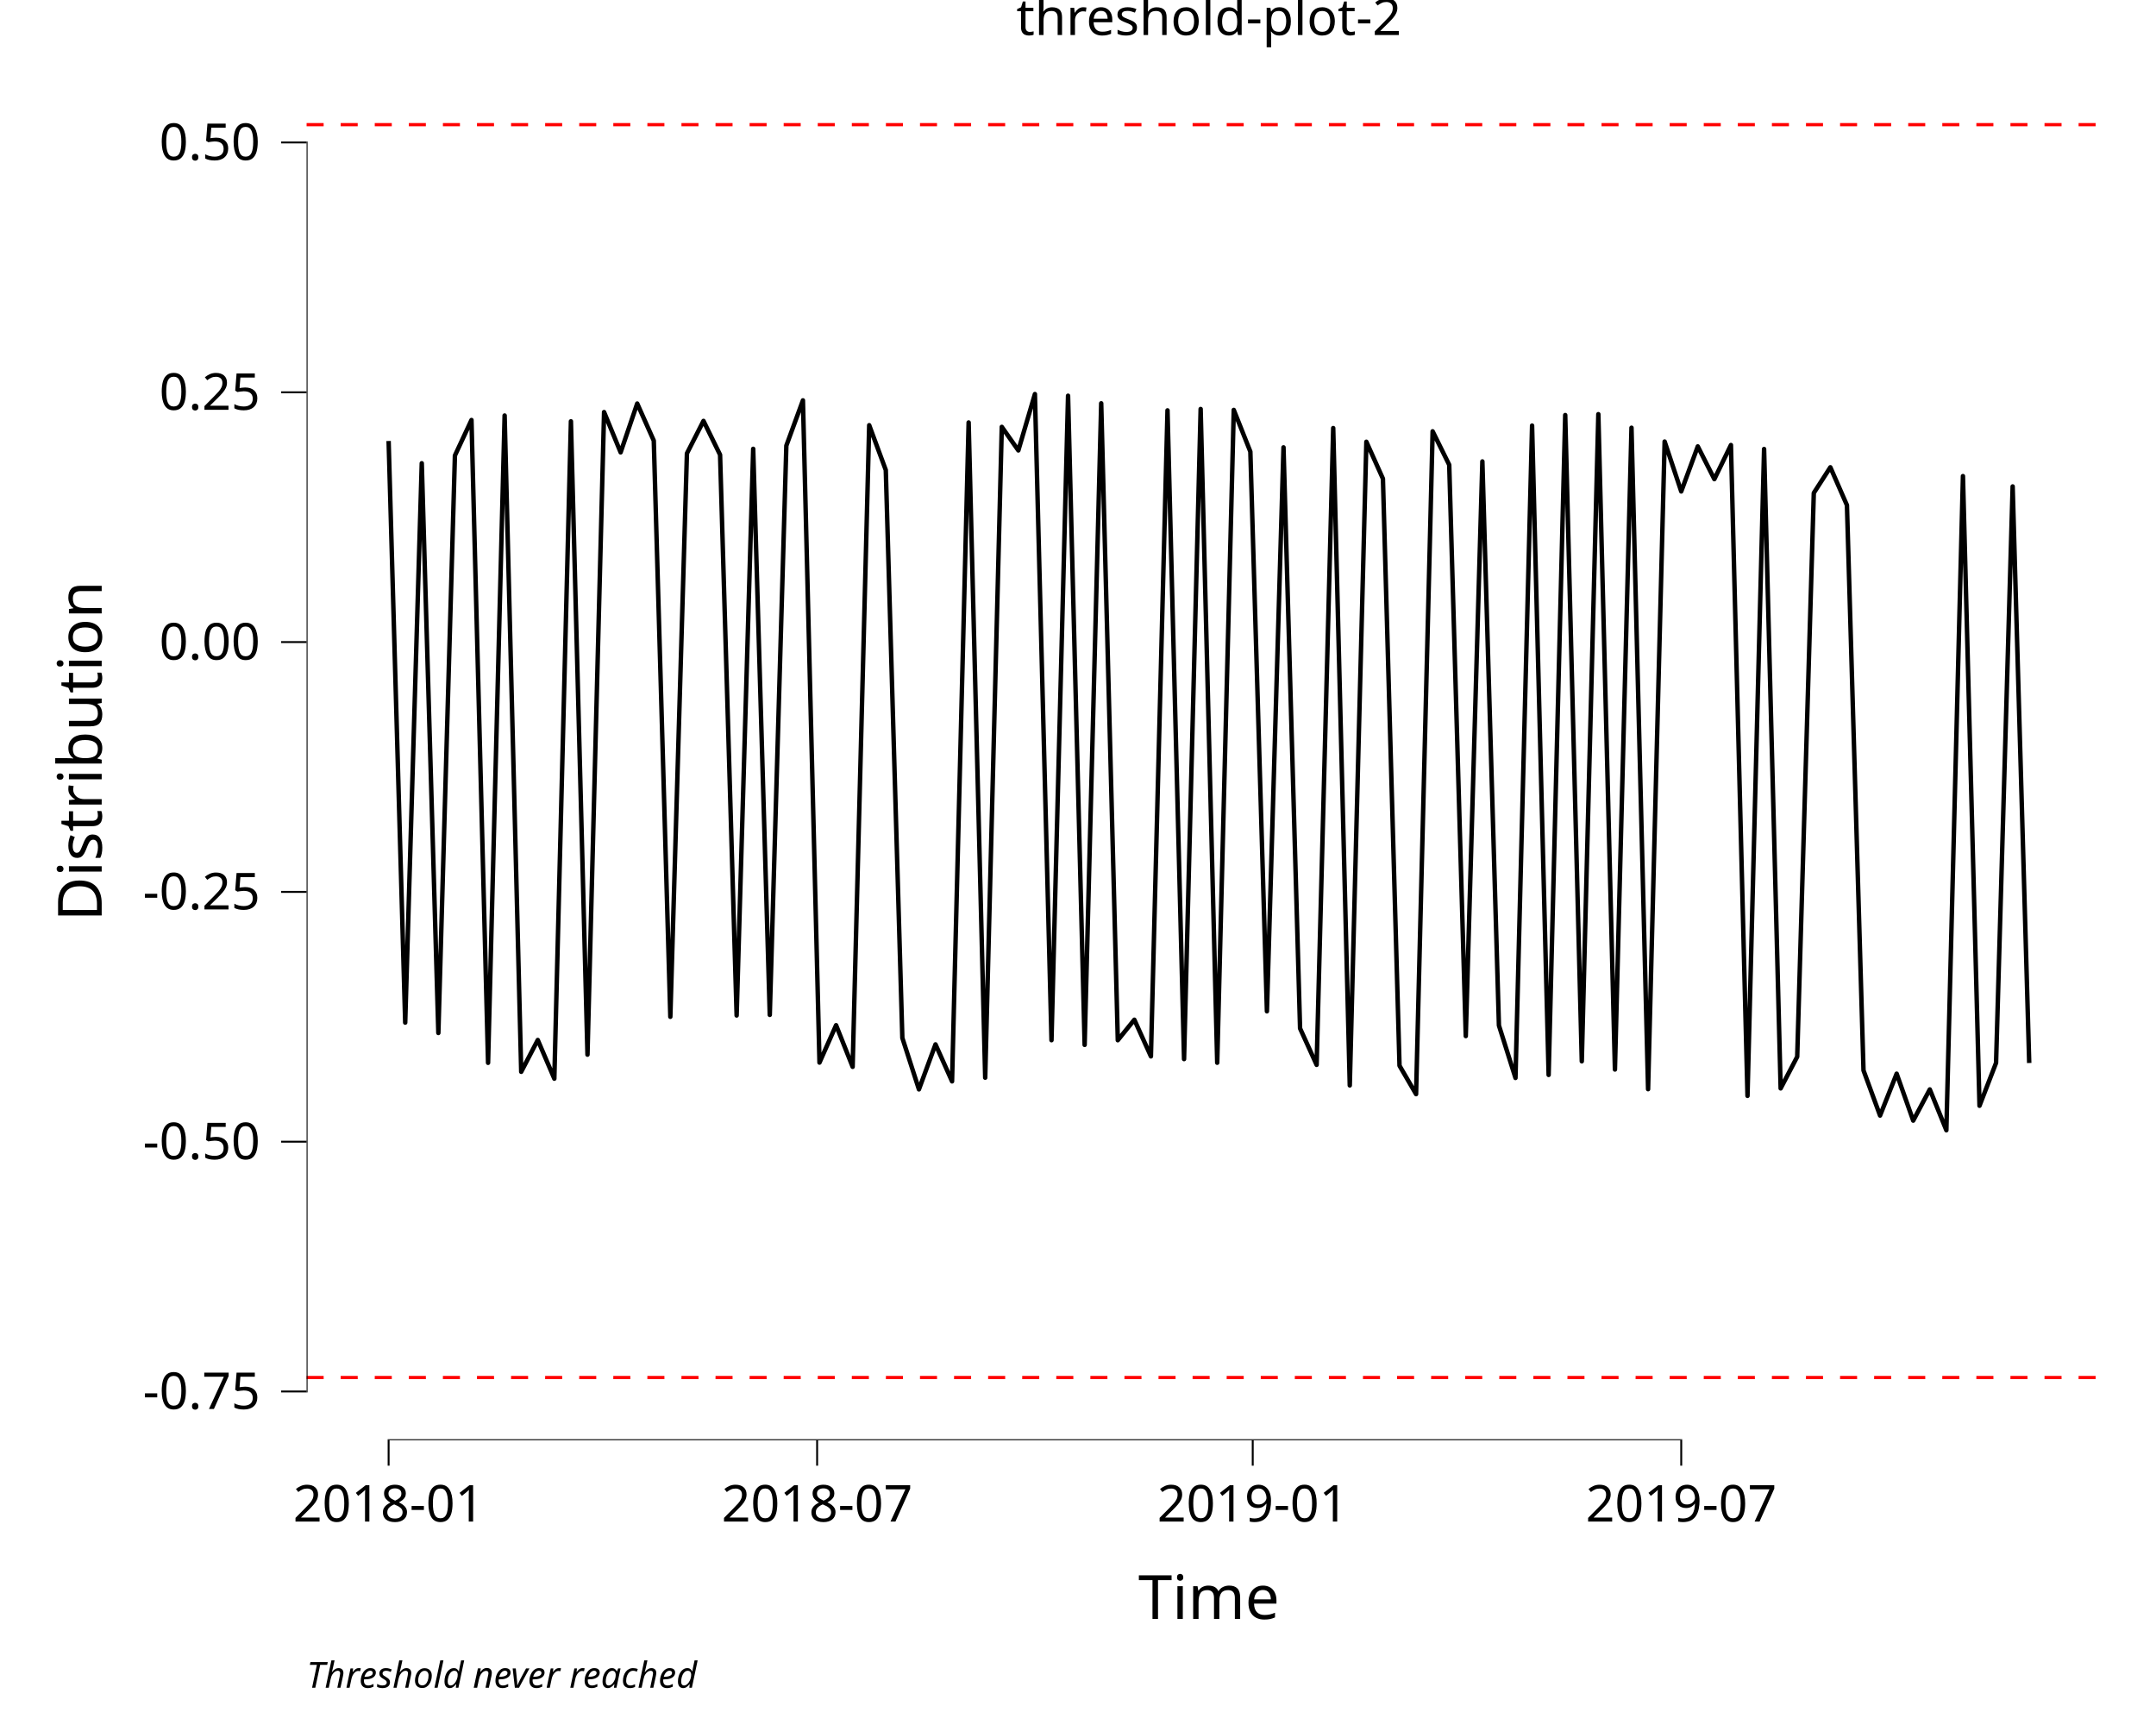
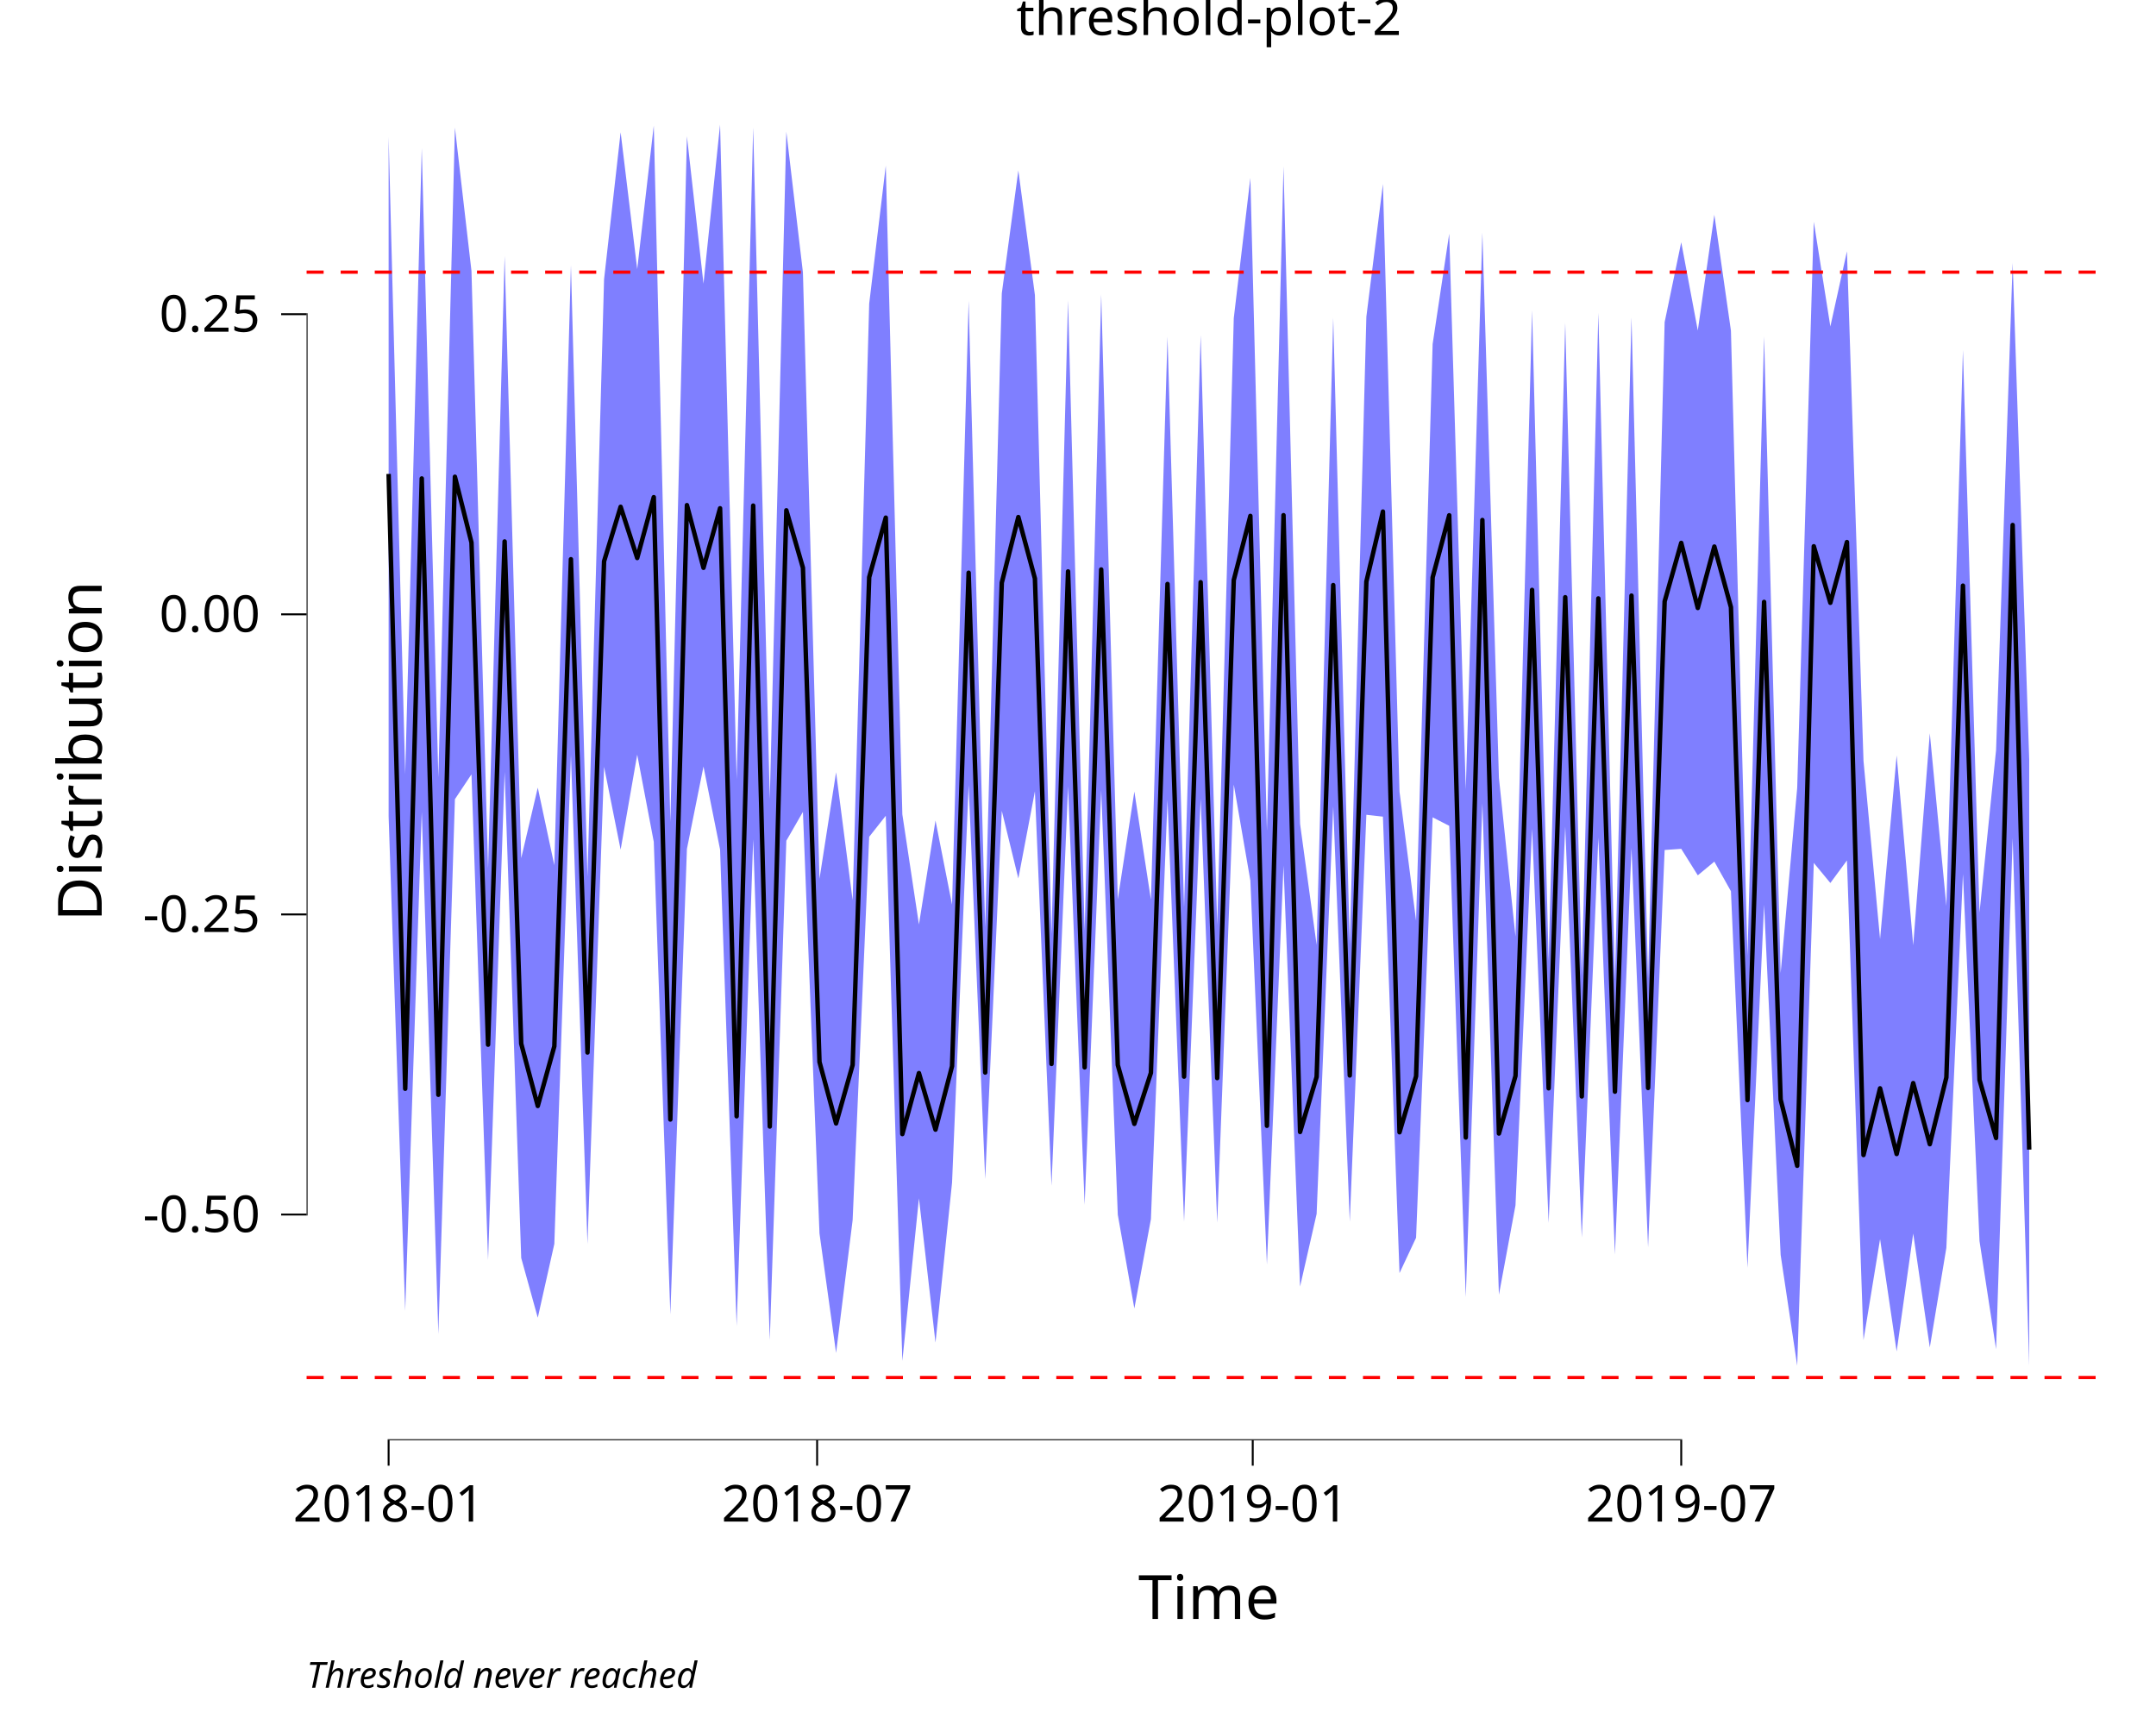
<svg xmlns="http://www.w3.org/2000/svg" class="svglite" data-engine-version="2.0" width="720.00pt" height="576.00pt" viewBox="0 0 720.00 576.00">
  <defs>
    <style type="text/css">
    .svglite line, .svglite polyline, .svglite polygon, .svglite path, .svglite rect, .svglite circle {
      fill: none;
      stroke: #000000;
      stroke-linecap: round;
      stroke-linejoin: round;
      stroke-miterlimit: 10.00;
    }
  </style>
  </defs>
  <rect width="100%" height="100%" style="stroke: none; fill: #FFFFFF;" />
  <defs>
    <clipPath id="cpMC4wMHw3MjAuMDB8MC4wMHw1NzYuMDA=">
      <rect x="0.00" y="0.00" width="720.00" height="576.00" />
    </clipPath>
  </defs>
  <g clip-path="url(#cpMC4wMHw3MjAuMDB8MC4wMHw1NzYuMDA=)">
    <rect x="0.00" y="0.00" width="720.00" height="576.00" style="stroke-width: 10.67; stroke: none;" />
  </g>
  <defs>
    <clipPath id="cpMTAyLjM5fDcwNS4wNnwyMC43MXw0ODAuOTA=">
      <rect x="102.39" y="20.71" width="602.67" height="460.19" />
    </clipPath>
  </defs>
  <g clip-path="url(#cpMTAyLjM5fDcwNS4wNnwyMC43MXw0ODAuOTA=)">
    <rect x="102.39" y="20.71" width="602.67" height="460.19" style="stroke-width: 10.67; stroke: none;" />
-     <polygon points="129.78,147.25 135.32,341.46 140.85,154.69 146.39,344.92 151.92,152.11 157.45,140.25 162.99,354.89 168.52,138.75 174.06,357.89 179.59,347.27 185.12,360.18 190.66,140.69 196.19,352.16 201.73,137.60 207.26,151.05 212.80,134.75 218.33,147.14 223.86,339.52 229.40,151.40 234.93,140.55 240.47,151.86 246.00,339.08 251.53,149.87 257.07,338.88 262.60,148.81 268.14,133.69 273.67,354.81 279.21,342.33 284.74,356.23 290.27,141.98 295.81,156.96 301.34,346.58 306.88,363.76 312.41,348.73 317.94,361.08 323.48,141.07 329.01,359.85 334.55,142.54 340.08,150.40 345.61,131.58 351.15,347.33 356.68,132.14 362.22,348.90 367.75,134.67 373.29,347.34 378.82,340.50 384.35,352.74 389.89,137.03 395.42,353.64 400.96,136.57 406.49,354.86 412.02,136.88 417.56,150.82 423.09,337.68 428.63,149.38 434.16,343.40 439.69,355.57 445.23,142.94 450.76,362.43 456.30,147.51 461.83,159.84 467.37,355.85 472.90,365.35 478.43,144.02 483.97,155.22 489.50,345.96 495.04,154.08 500.57,342.42 506.10,359.94 511.64,142.11 517.17,358.93 522.71,138.60 528.24,354.38 533.77,138.30 539.31,357.12 544.84,142.83 550.38,363.69 555.91,147.44 561.45,164.10 566.98,149.06 572.51,159.99 578.05,148.60 583.58,365.92 589.12,149.93 594.65,363.43 600.18,352.86 605.72,164.61 611.25,156.03 616.79,168.69 622.32,357.42 627.85,372.50 633.39,358.52 638.92,374.19 644.46,363.77 649.99,377.40 655.53,158.98 661.06,369.23 666.59,354.91 672.13,162.43 677.66,354.95 677.66,354.95 672.13,162.43 666.59,354.91 661.06,369.23 655.53,158.98 649.99,377.40 644.46,363.77 638.92,374.19 633.39,358.52 627.85,372.50 622.32,357.42 616.79,168.69 611.25,156.03 605.72,164.61 600.18,352.86 594.65,363.43 589.12,149.93 583.58,365.92 578.05,148.60 572.51,159.99 566.98,149.06 561.45,164.10 555.91,147.44 550.38,363.69 544.84,142.83 539.31,357.12 533.77,138.30 528.24,354.38 522.71,138.60 517.17,358.93 511.64,142.11 506.10,359.94 500.57,342.42 495.04,154.08 489.50,345.96 483.97,155.22 478.43,144.02 472.90,365.35 467.37,355.85 461.83,159.84 456.30,147.51 450.76,362.43 445.23,142.94 439.69,355.57 434.16,343.40 428.63,149.38 423.09,337.68 417.56,150.82 412.02,136.88 406.49,354.86 400.96,136.57 395.42,353.64 389.89,137.03 384.35,352.74 378.82,340.50 373.29,347.34 367.75,134.67 362.22,348.90 356.68,132.14 351.15,347.33 345.61,131.58 340.08,150.40 334.55,142.54 329.01,359.85 323.48,141.07 317.94,361.08 312.41,348.73 306.88,363.76 301.34,346.58 295.81,156.96 290.27,141.98 284.74,356.23 279.21,342.33 273.67,354.81 268.14,133.69 262.60,148.81 257.07,338.88 251.53,149.87 246.00,339.08 240.47,151.86 234.93,140.55 229.40,151.40 223.86,339.52 218.33,147.14 212.80,134.75 207.26,151.05 201.73,137.60 196.19,352.16 190.66,140.69 185.12,360.18 179.59,347.27 174.06,357.89 168.52,138.75 162.99,354.89 157.45,140.25 151.92,152.11 146.39,344.92 140.85,154.69 135.32,341.46 129.78,147.25 " style="stroke-width: 0.00; stroke: none; fill: #0000FF; fill-opacity: 0.50;" />
-     <polyline points="129.78,147.25 135.32,341.46 140.85,154.69 146.39,344.92 151.92,152.11 157.45,140.25 162.99,354.89 168.52,138.75 174.06,357.89 179.59,347.27 185.12,360.18 190.66,140.69 196.19,352.16 201.73,137.60 207.26,151.05 212.80,134.75 218.33,147.14 223.86,339.52 229.40,151.40 234.93,140.55 240.47,151.86 246.00,339.08 251.53,149.87 257.07,338.88 262.60,148.81 268.14,133.69 273.67,354.81 279.21,342.33 284.74,356.23 290.27,141.98 295.81,156.96 301.34,346.58 306.88,363.76 312.41,348.73 317.94,361.08 323.48,141.07 329.01,359.85 334.55,142.54 340.08,150.40 345.61,131.58 351.15,347.33 356.68,132.14 362.22,348.90 367.75,134.67 373.29,347.34 378.82,340.50 384.35,352.74 389.89,137.03 395.42,353.64 400.96,136.57 406.49,354.86 412.02,136.88 417.56,150.82 423.09,337.68 428.63,149.38 434.16,343.40 439.69,355.57 445.23,142.94 450.76,362.43 456.30,147.51 461.83,159.84 467.37,355.85 472.90,365.35 478.43,144.02 483.97,155.22 489.50,345.96 495.04,154.08 500.57,342.42 506.10,359.94 511.64,142.11 517.17,358.93 522.71,138.60 528.24,354.38 533.77,138.30 539.31,357.12 544.84,142.83 550.38,363.69 555.91,147.44 561.45,164.10 566.98,149.06 572.51,159.99 578.05,148.60 583.58,365.92 589.12,149.93 594.65,363.43 600.18,352.86 605.72,164.61 611.25,156.03 616.79,168.69 622.32,357.42 627.85,372.50 633.39,358.52 638.92,374.19 644.46,363.77 649.99,377.40 655.53,158.98 661.06,369.23 666.59,354.91 672.13,162.43 677.66,354.95 " style="stroke-width: 1.07; stroke: none;" />
-     <polyline points="677.66,354.95 672.13,162.43 666.59,354.91 661.06,369.23 655.53,158.98 649.99,377.40 644.46,363.77 638.92,374.19 633.39,358.52 627.85,372.50 622.32,357.42 616.79,168.69 611.25,156.03 605.72,164.61 600.18,352.86 594.65,363.43 589.12,149.93 583.58,365.92 578.05,148.60 572.51,159.99 566.98,149.06 561.45,164.10 555.91,147.44 550.38,363.69 544.84,142.83 539.31,357.12 533.77,138.30 528.24,354.38 522.71,138.60 517.17,358.93 511.64,142.11 506.10,359.94 500.57,342.42 495.04,154.08 489.50,345.96 483.97,155.22 478.43,144.02 472.90,365.35 467.37,355.85 461.83,159.84 456.30,147.51 450.76,362.43 445.23,142.94 439.69,355.57 434.16,343.40 428.63,149.38 423.09,337.68 417.56,150.82 412.02,136.88 406.49,354.86 400.96,136.57 395.42,353.64 389.89,137.03 384.35,352.74 378.82,340.50 373.29,347.34 367.75,134.67 362.22,348.90 356.68,132.14 351.15,347.33 345.61,131.58 340.08,150.40 334.55,142.54 329.01,359.85 323.48,141.07 317.94,361.08 312.41,348.73 306.88,363.76 301.34,346.58 295.81,156.96 290.27,141.98 284.74,356.23 279.21,342.33 273.67,354.81 268.14,133.69 262.60,148.81 257.07,338.88 251.53,149.87 246.00,339.08 240.47,151.86 234.93,140.55 229.40,151.40 223.86,339.52 218.33,147.14 212.80,134.75 207.26,151.05 201.73,137.60 196.19,352.16 190.66,140.69 185.12,360.18 179.59,347.27 174.06,357.89 168.52,138.75 162.99,354.89 157.45,140.25 151.92,152.11 146.39,344.92 140.85,154.69 135.32,341.46 129.78,147.25 " style="stroke-width: 1.07; stroke: none;" />
-     <polyline points="129.78,147.25 135.32,341.46 140.85,154.69 146.39,344.92 151.92,152.11 157.45,140.25 162.99,354.89 168.52,138.75 174.06,357.89 179.59,347.27 185.12,360.18 190.66,140.69 196.19,352.16 201.73,137.60 207.26,151.05 212.80,134.75 218.33,147.14 223.86,339.52 229.40,151.40 234.93,140.55 240.47,151.86 246.00,339.08 251.53,149.87 257.07,338.88 262.60,148.81 268.14,133.69 273.67,354.81 279.21,342.33 284.74,356.23 290.27,141.98 295.81,156.96 301.34,346.58 306.88,363.76 312.41,348.73 317.94,361.08 323.48,141.07 329.01,359.85 334.55,142.54 340.08,150.40 345.61,131.58 351.15,347.33 356.68,132.14 362.22,348.90 367.75,134.67 373.29,347.34 378.82,340.50 384.35,352.74 389.89,137.03 395.42,353.64 400.96,136.57 406.49,354.86 412.02,136.88 417.56,150.82 423.09,337.68 428.63,149.38 434.16,343.40 439.69,355.57 445.23,142.94 450.76,362.43 456.30,147.51 461.83,159.84 467.37,355.85 472.90,365.35 478.43,144.02 483.97,155.22 489.50,345.96 495.04,154.08 500.57,342.42 506.10,359.94 511.64,142.11 517.17,358.93 522.71,138.60 528.24,354.38 533.77,138.30 539.31,357.12 544.84,142.83 550.38,363.69 555.91,147.44 561.45,164.10 566.98,149.06 572.51,159.99 578.05,148.60 583.58,365.92 589.12,149.93 594.65,363.43 600.18,352.86 605.72,164.61 611.25,156.03 616.79,168.69 622.32,357.42 627.85,372.50 633.39,358.52 638.92,374.19 644.46,363.77 649.99,377.40 655.53,158.98 661.06,369.23 666.59,354.91 672.13,162.43 677.66,354.95 " style="stroke-width: 1.49; stroke-linecap: butt;" />
-     <line x1="102.39" y1="41.63" x2="705.06" y2="41.63" style="stroke-width: 1.07; stroke: #FF0000; stroke-dasharray: 5.69,5.69; stroke-linecap: butt;" />
+     <polygon points="129.78,45.68 135.32,258.52 140.85,49.47 146.39,259.56 151.92,42.61 157.45,90.50 162.99,289.93 168.52,85.45 174.06,286.54 179.59,263.00 185.12,288.91 190.66,88.50 196.19,292.72 201.73,93.26 207.26,44.17 212.80,89.87 218.33,41.94 223.86,274.48 229.40,45.51 234.93,94.72 240.47,41.63 246.00,260.19 251.53,42.60 257.07,266.86 262.60,43.98 268.14,90.97 273.67,293.45 279.21,257.87 284.74,300.58 290.27,101.38 295.81,55.32 301.34,271.94 306.88,308.69 312.41,273.99 317.94,302.06 323.48,100.40 329.01,309.67 334.55,97.96 340.08,56.91 345.61,98.52 351.15,311.90 356.68,100.30 362.22,310.78 367.75,98.30 373.29,300.28 378.82,264.32 384.35,300.39 389.89,112.44 395.42,302.93 400.96,111.87 406.49,308.94 412.02,106.25 417.56,59.41 423.09,277.39 428.63,55.55 434.16,275.10 439.69,315.53 445.23,106.16 450.76,315.34 456.30,105.77 461.83,61.44 467.37,264.35 472.90,307.43 478.43,114.89 483.97,78.03 489.50,263.62 495.04,77.69 500.57,259.72 506.10,312.72 511.64,103.59 517.17,320.79 522.71,107.79 528.24,325.70 533.77,104.49 539.31,327.10 544.84,105.94 550.38,326.66 555.91,107.58 561.45,80.89 566.98,110.35 572.51,71.72 578.05,110.43 583.58,319.12 589.12,112.35 594.65,324.92 600.18,263.05 605.72,74.06 611.25,109.02 616.79,83.91 622.32,254.06 627.85,313.58 633.39,252.25 638.92,315.64 644.46,244.87 649.99,302.50 655.53,116.92 661.06,304.74 666.59,250.51 672.13,87.74 677.66,253.63 677.66,455.92 672.13,279.84 666.59,450.52 661.06,414.40 655.53,291.86 649.99,416.66 644.46,449.93 638.92,411.89 633.39,451.27 627.85,413.77 622.32,447.48 616.79,287.31 611.25,294.84 605.72,288.14 600.18,456.02 594.65,419.03 589.12,302.12 583.58,423.33 578.05,297.59 572.51,287.71 566.98,292.28 561.45,283.43 555.91,283.82 550.38,416.47 544.84,283.16 539.31,418.88 533.77,279.73 528.24,413.21 522.71,275.98 517.17,408.33 511.64,276.70 506.10,402.48 500.57,432.32 495.04,268.22 489.50,433.11 483.97,275.75 478.43,272.92 472.90,413.30 467.37,425.10 461.83,272.69 456.30,272.06 450.76,407.97 445.23,269.28 439.69,405.33 434.16,429.60 428.63,289.03 423.09,422.24 417.56,294.01 412.02,261.97 406.49,408.29 400.96,266.71 395.42,407.92 389.89,267.09 384.35,407.09 378.82,436.91 373.29,405.61 367.75,263.91 362.22,402.29 356.68,262.57 351.15,395.91 345.61,264.23 340.08,293.33 334.55,270.75 329.01,393.70 323.48,262.16 317.94,394.91 312.41,448.31 306.88,400.13 301.34,454.42 295.81,272.39 290.27,279.41 284.74,407.40 279.21,451.76 273.67,411.86 268.14,271.09 262.60,280.73 257.07,447.51 251.53,280.23 246.00,442.73 240.47,283.67 234.93,255.96 229.40,283.47 223.86,438.89 218.33,281.10 212.80,251.99 207.26,283.70 201.73,256.05 196.19,415.38 190.66,252.05 185.12,415.35 179.59,440.01 174.06,420.04 168.52,257.73 162.99,420.70 157.45,258.56 151.92,266.86 146.39,445.44 140.85,271.08 135.32,437.69 129.78,272.57 " style="stroke-width: 0.00; stroke: none; stroke-linecap: butt; fill: #0000FF; fill-opacity: 0.50;" />
+     <polyline points="129.78,45.68 135.32,258.52 140.85,49.47 146.39,259.56 151.92,42.61 157.45,90.50 162.99,289.93 168.52,85.45 174.06,286.54 179.59,263.00 185.12,288.91 190.66,88.50 196.19,292.72 201.73,93.26 207.26,44.17 212.80,89.87 218.33,41.94 223.86,274.48 229.40,45.51 234.93,94.72 240.47,41.63 246.00,260.19 251.53,42.60 257.07,266.86 262.60,43.98 268.14,90.97 273.67,293.45 279.21,257.87 284.74,300.58 290.27,101.38 295.81,55.32 301.34,271.94 306.88,308.69 312.41,273.99 317.94,302.06 323.48,100.40 329.01,309.67 334.55,97.96 340.08,56.91 345.61,98.52 351.15,311.90 356.68,100.30 362.22,310.78 367.75,98.30 373.29,300.28 378.82,264.32 384.35,300.39 389.89,112.44 395.42,302.93 400.96,111.87 406.49,308.94 412.02,106.25 417.56,59.41 423.09,277.39 428.63,55.55 434.16,275.10 439.69,315.53 445.23,106.16 450.76,315.34 456.30,105.77 461.83,61.44 467.37,264.35 472.90,307.43 478.43,114.89 483.97,78.03 489.50,263.62 495.04,77.69 500.57,259.72 506.10,312.72 511.64,103.59 517.17,320.79 522.71,107.79 528.24,325.70 533.77,104.49 539.31,327.10 544.84,105.94 550.38,326.66 555.91,107.58 561.45,80.89 566.98,110.35 572.51,71.72 578.05,110.43 583.58,319.12 589.12,112.35 594.65,324.92 600.18,263.05 605.72,74.06 611.25,109.02 616.79,83.91 622.32,254.06 627.85,313.58 633.39,252.25 638.92,315.64 644.46,244.87 649.99,302.50 655.53,116.92 661.06,304.74 666.59,250.51 672.13,87.74 677.66,253.63 " style="stroke-width: 1.07; stroke: none; stroke-linecap: butt;" />
+     <polyline points="677.66,455.92 672.13,279.84 666.59,450.52 661.06,414.40 655.53,291.86 649.99,416.66 644.46,449.93 638.92,411.89 633.39,451.27 627.85,413.77 622.32,447.48 616.79,287.31 611.25,294.84 605.72,288.14 600.18,456.02 594.65,419.03 589.12,302.12 583.58,423.33 578.05,297.59 572.51,287.71 566.98,292.28 561.45,283.43 555.91,283.82 550.38,416.47 544.84,283.16 539.31,418.88 533.77,279.73 528.24,413.21 522.71,275.98 517.17,408.33 511.64,276.70 506.10,402.48 500.57,432.32 495.04,268.22 489.50,433.11 483.97,275.75 478.43,272.92 472.90,413.30 467.37,425.10 461.83,272.69 456.30,272.06 450.76,407.97 445.23,269.28 439.69,405.33 434.16,429.60 428.63,289.03 423.09,422.24 417.56,294.01 412.02,261.97 406.49,408.29 400.96,266.71 395.42,407.92 389.89,267.09 384.35,407.09 378.82,436.91 373.29,405.61 367.75,263.91 362.22,402.29 356.68,262.57 351.15,395.91 345.61,264.23 340.08,293.33 334.55,270.75 329.01,393.70 323.48,262.16 317.94,394.91 312.41,448.31 306.88,400.13 301.34,454.42 295.81,272.39 290.27,279.41 284.74,407.40 279.21,451.76 273.67,411.86 268.14,271.09 262.60,280.73 257.07,447.51 251.53,280.23 246.00,442.73 240.47,283.67 234.93,255.96 229.40,283.47 223.86,438.89 218.33,281.10 212.80,251.99 207.26,283.70 201.73,256.05 196.19,415.38 190.66,252.05 185.12,415.35 179.59,440.01 174.06,420.04 168.52,257.73 162.99,420.70 157.45,258.56 151.92,266.86 146.39,445.44 140.85,271.08 135.32,437.69 129.78,272.57 " style="stroke-width: 1.07; stroke: none; stroke-linecap: butt;" />
+     <polyline points="129.78,158.26 135.32,363.55 140.85,159.76 146.39,365.56 151.92,159.19 157.45,181.17 162.99,348.83 168.52,180.80 174.06,348.49 179.59,369.30 185.12,349.37 190.66,186.73 196.19,351.44 201.73,187.43 207.26,169.23 212.80,186.32 218.33,166.01 223.86,373.82 229.40,168.67 234.93,189.60 240.47,169.72 246.00,372.74 251.53,168.83 257.07,376.16 262.60,170.40 268.14,189.59 273.67,354.60 279.21,375.13 284.74,355.60 290.27,192.74 295.81,172.85 301.34,378.68 306.88,358.32 312.41,377.20 317.94,356.01 323.48,191.25 329.01,358.13 334.55,194.58 340.08,172.65 345.61,193.17 351.15,355.26 356.68,190.81 362.22,356.41 367.75,190.16 373.29,355.63 378.82,375.27 384.35,358.24 389.89,195.00 395.42,359.50 400.96,194.41 406.49,359.99 412.02,193.70 417.56,172.27 423.09,375.92 428.63,172.03 434.16,377.98 439.69,359.60 445.23,195.37 450.76,359.11 456.30,194.22 461.83,170.82 467.37,378.08 472.90,359.38 478.43,192.82 483.97,172.06 489.50,379.83 495.04,173.64 500.57,378.50 506.10,359.26 511.64,196.98 517.17,363.40 522.71,199.42 528.24,366.11 533.77,199.82 539.31,364.52 544.84,198.88 550.38,363.28 555.91,200.82 561.45,181.28 566.98,203.01 572.51,182.50 578.05,202.75 583.58,367.33 589.12,200.99 594.65,367.16 600.18,389.27 605.72,182.41 611.25,201.28 616.79,181.00 622.32,385.68 627.85,363.41 633.39,385.34 638.92,361.66 644.46,382.06 649.99,359.79 655.53,195.56 661.06,360.56 666.59,379.99 672.13,175.31 677.66,383.87 " style="stroke-width: 1.49; stroke-linecap: butt;" />
+     <line x1="102.39" y1="90.87" x2="705.06" y2="90.87" style="stroke-width: 1.07; stroke: #FF0000; stroke-dasharray: 5.69,5.69; stroke-linecap: butt;" />
    <line x1="102.39" y1="459.98" x2="705.06" y2="459.98" style="stroke-width: 1.07; stroke: #FF0000; stroke-dasharray: 5.69,5.69; stroke-linecap: butt;" />
    <line x1="129.46" y1="480.90" x2="561.76" y2="480.90" style="stroke-width: 0.64; stroke-linecap: butt;" />
-     <line x1="102.39" y1="464.95" x2="102.39" y2="47.26" style="stroke-width: 0.64; stroke-linecap: butt;" />
+     <line x1="102.39" y1="405.87" x2="102.39" y2="104.61" style="stroke-width: 0.64; stroke-linecap: butt;" />
    <rect x="102.39" y="20.71" width="602.67" height="460.19" style="stroke-width: 0.00; stroke: none;" />
  </g>
  <g clip-path="url(#cpMC4wMHw3MjAuMDB8MC4wMHw1NzYuMDA=)">
-     <polyline points="102.39,480.90 102.39,20.71 " style="stroke-width: 0.00; stroke: none; stroke-linecap: butt;" />
-     <text x="86.91" y="470.48" text-anchor="end" style="font-size: 17.00px; font-family: sans;" textLength="38.75px" lengthAdjust="spacingAndGlyphs">-0.75</text>
-     <text x="86.91" y="387.07" text-anchor="end" style="font-size: 17.00px; font-family: sans;" textLength="38.75px" lengthAdjust="spacingAndGlyphs">-0.50</text>
-     <text x="86.91" y="303.66" text-anchor="end" style="font-size: 17.00px; font-family: sans;" textLength="38.75px" lengthAdjust="spacingAndGlyphs">-0.25</text>
-     <text x="86.91" y="220.25" text-anchor="end" style="font-size: 17.00px; font-family: sans;" textLength="33.09px" lengthAdjust="spacingAndGlyphs">0.00</text>
-     <text x="86.91" y="136.84" text-anchor="end" style="font-size: 17.00px; font-family: sans;" textLength="33.09px" lengthAdjust="spacingAndGlyphs">0.25</text>
-     <text x="86.91" y="53.42" text-anchor="end" style="font-size: 17.00px; font-family: sans;" textLength="33.09px" lengthAdjust="spacingAndGlyphs">0.50</text>
-     <polyline points="93.89,464.63 102.39,464.63 " style="stroke-width: 0.64; stroke-linecap: butt;" />
-     <polyline points="93.89,381.22 102.39,381.22 " style="stroke-width: 0.64; stroke-linecap: butt;" />
-     <polyline points="93.89,297.81 102.39,297.81 " style="stroke-width: 0.64; stroke-linecap: butt;" />
-     <polyline points="93.89,214.40 102.39,214.40 " style="stroke-width: 0.64; stroke-linecap: butt;" />
-     <polyline points="93.89,130.99 102.39,130.99 " style="stroke-width: 0.64; stroke-linecap: butt;" />
-     <polyline points="93.89,47.57 102.39,47.57 " style="stroke-width: 0.64; stroke-linecap: butt;" />
-     <polyline points="102.39,480.90 705.06,480.90 " style="stroke-width: 0.00; stroke: none; stroke-linecap: butt;" />
+     <polyline points="102.39,480.90 102.39,20.71 " style="stroke-width: 0.00; stroke: none; stroke-linecap: square;" />
+     <text x="86.91" y="411.40" text-anchor="end" style="font-size: 17.00px; font-family: sans;" textLength="38.75px" lengthAdjust="spacingAndGlyphs">-0.50</text>
+     <text x="86.91" y="311.19" text-anchor="end" style="font-size: 17.00px; font-family: sans;" textLength="38.75px" lengthAdjust="spacingAndGlyphs">-0.25</text>
+     <text x="86.91" y="210.98" text-anchor="end" style="font-size: 17.00px; font-family: sans;" textLength="33.09px" lengthAdjust="spacingAndGlyphs">0.00</text>
+     <text x="86.91" y="110.77" text-anchor="end" style="font-size: 17.00px; font-family: sans;" textLength="33.09px" lengthAdjust="spacingAndGlyphs">0.25</text>
+     <polyline points="93.89,405.55 102.39,405.55 " style="stroke-width: 0.64; stroke-linecap: butt;" />
+     <polyline points="93.89,305.34 102.39,305.34 " style="stroke-width: 0.64; stroke-linecap: butt;" />
+     <polyline points="93.89,205.13 102.39,205.13 " style="stroke-width: 0.64; stroke-linecap: butt;" />
+     <polyline points="93.89,104.92 102.39,104.92 " style="stroke-width: 0.64; stroke-linecap: butt;" />
+     <polyline points="102.39,480.90 705.06,480.90 " style="stroke-width: 0.00; stroke: none; stroke-linecap: square;" />
    <polyline points="129.78,489.41 129.78,480.90 " style="stroke-width: 0.64; stroke-linecap: butt;" />
    <polyline points="272.88,489.41 272.88,480.90 " style="stroke-width: 0.64; stroke-linecap: butt;" />
    <polyline points="418.35,489.41 418.35,480.90 " style="stroke-width: 0.64; stroke-linecap: butt;" />
    <polyline points="561.45,489.41 561.45,480.90 " style="stroke-width: 0.64; stroke-linecap: butt;" />
    <text x="129.78" y="508.08" text-anchor="middle" style="font-size: 17.00px; font-family: sans;" textLength="62.39px" lengthAdjust="spacingAndGlyphs">2018-01</text>
    <text x="272.88" y="508.08" text-anchor="middle" style="font-size: 17.00px; font-family: sans;" textLength="62.39px" lengthAdjust="spacingAndGlyphs">2018-07</text>
    <text x="418.35" y="508.08" text-anchor="middle" style="font-size: 17.00px; font-family: sans;" textLength="62.39px" lengthAdjust="spacingAndGlyphs">2019-01</text>
    <text x="561.45" y="508.08" text-anchor="middle" style="font-size: 17.00px; font-family: sans;" textLength="62.39px" lengthAdjust="spacingAndGlyphs">2019-07</text>
    <text x="403.72" y="540.59" text-anchor="middle" style="font-size: 20.40px; font-family: sans;" textLength="45.34px" lengthAdjust="spacingAndGlyphs">Time</text>
    <text transform="translate(33.96,250.81) rotate(-90)" text-anchor="middle" style="font-size: 20.40px; font-family: sans;" textLength="102.04px" lengthAdjust="spacingAndGlyphs">Distribution</text>
    <text x="403.72" y="11.70" text-anchor="middle" style="font-size: 17.00px; font-family: sans;" textLength="118.13px" lengthAdjust="spacingAndGlyphs">threshold-plot-2</text>
    <text x="102.39" y="563.55" style="font-size: 12.00px; font-style: italic; font-family: sans;" textLength="133.43px" lengthAdjust="spacingAndGlyphs">Threshold never reached</text>
  </g>
</svg>
